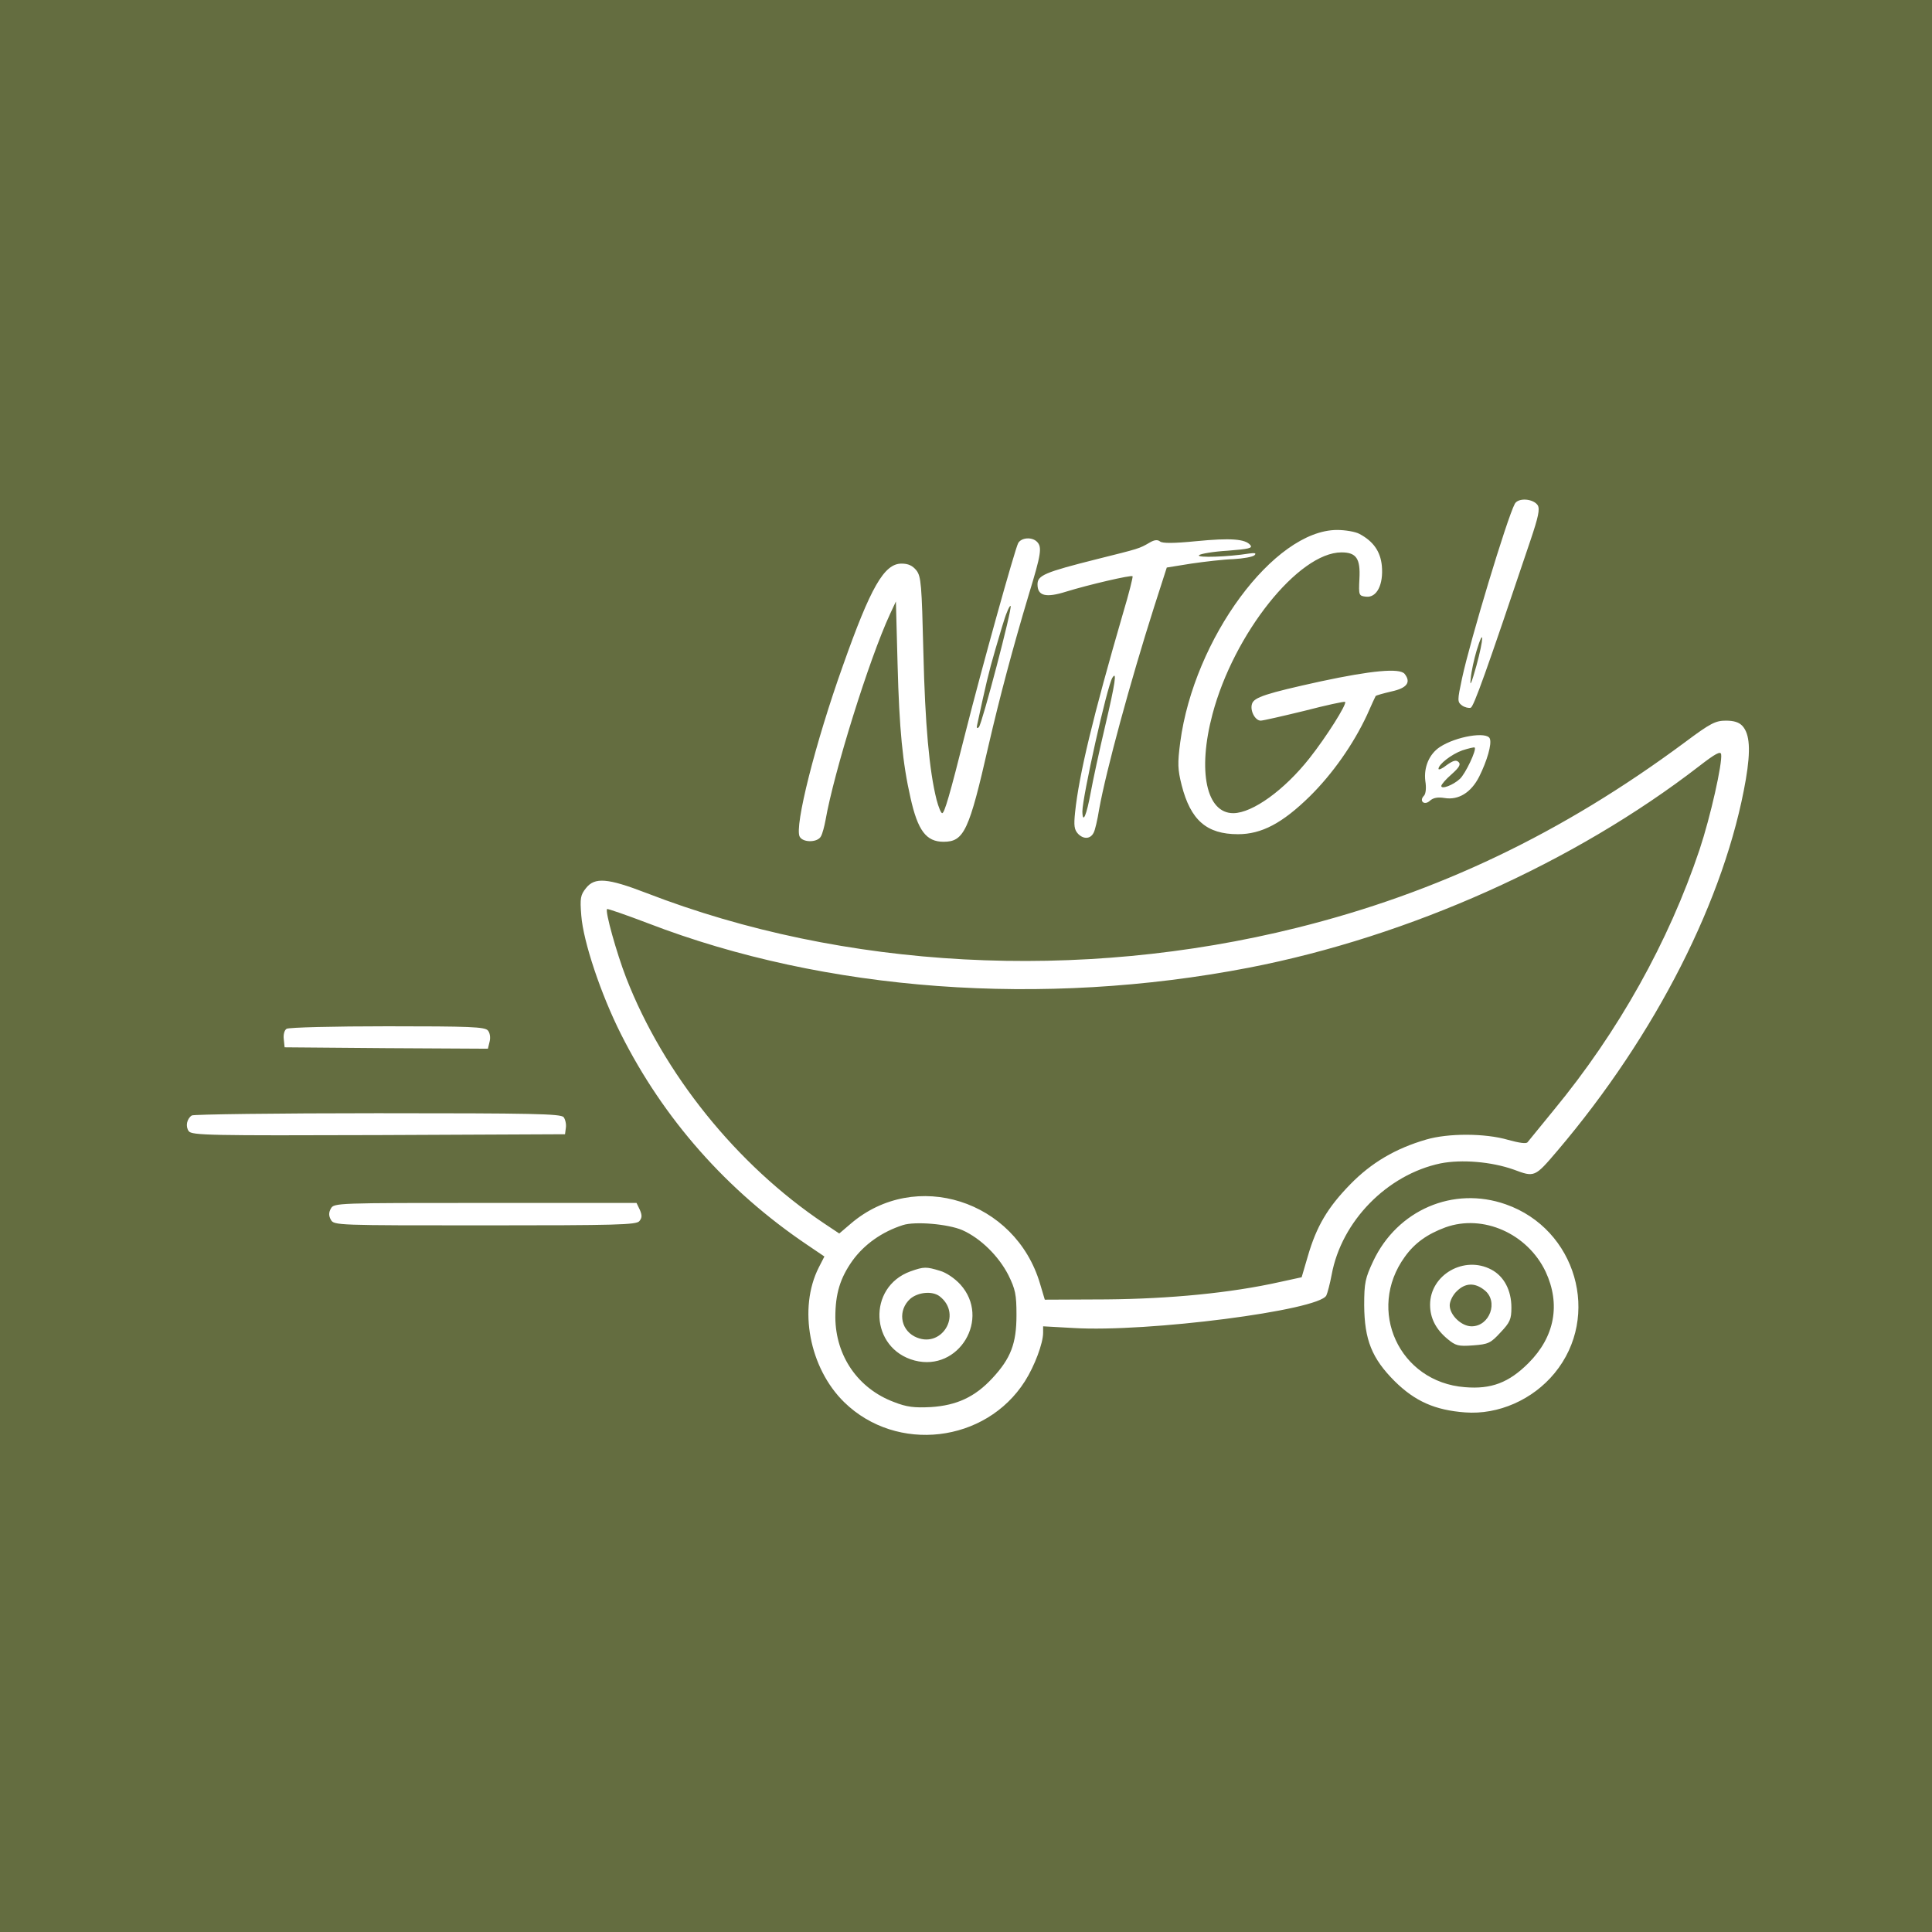
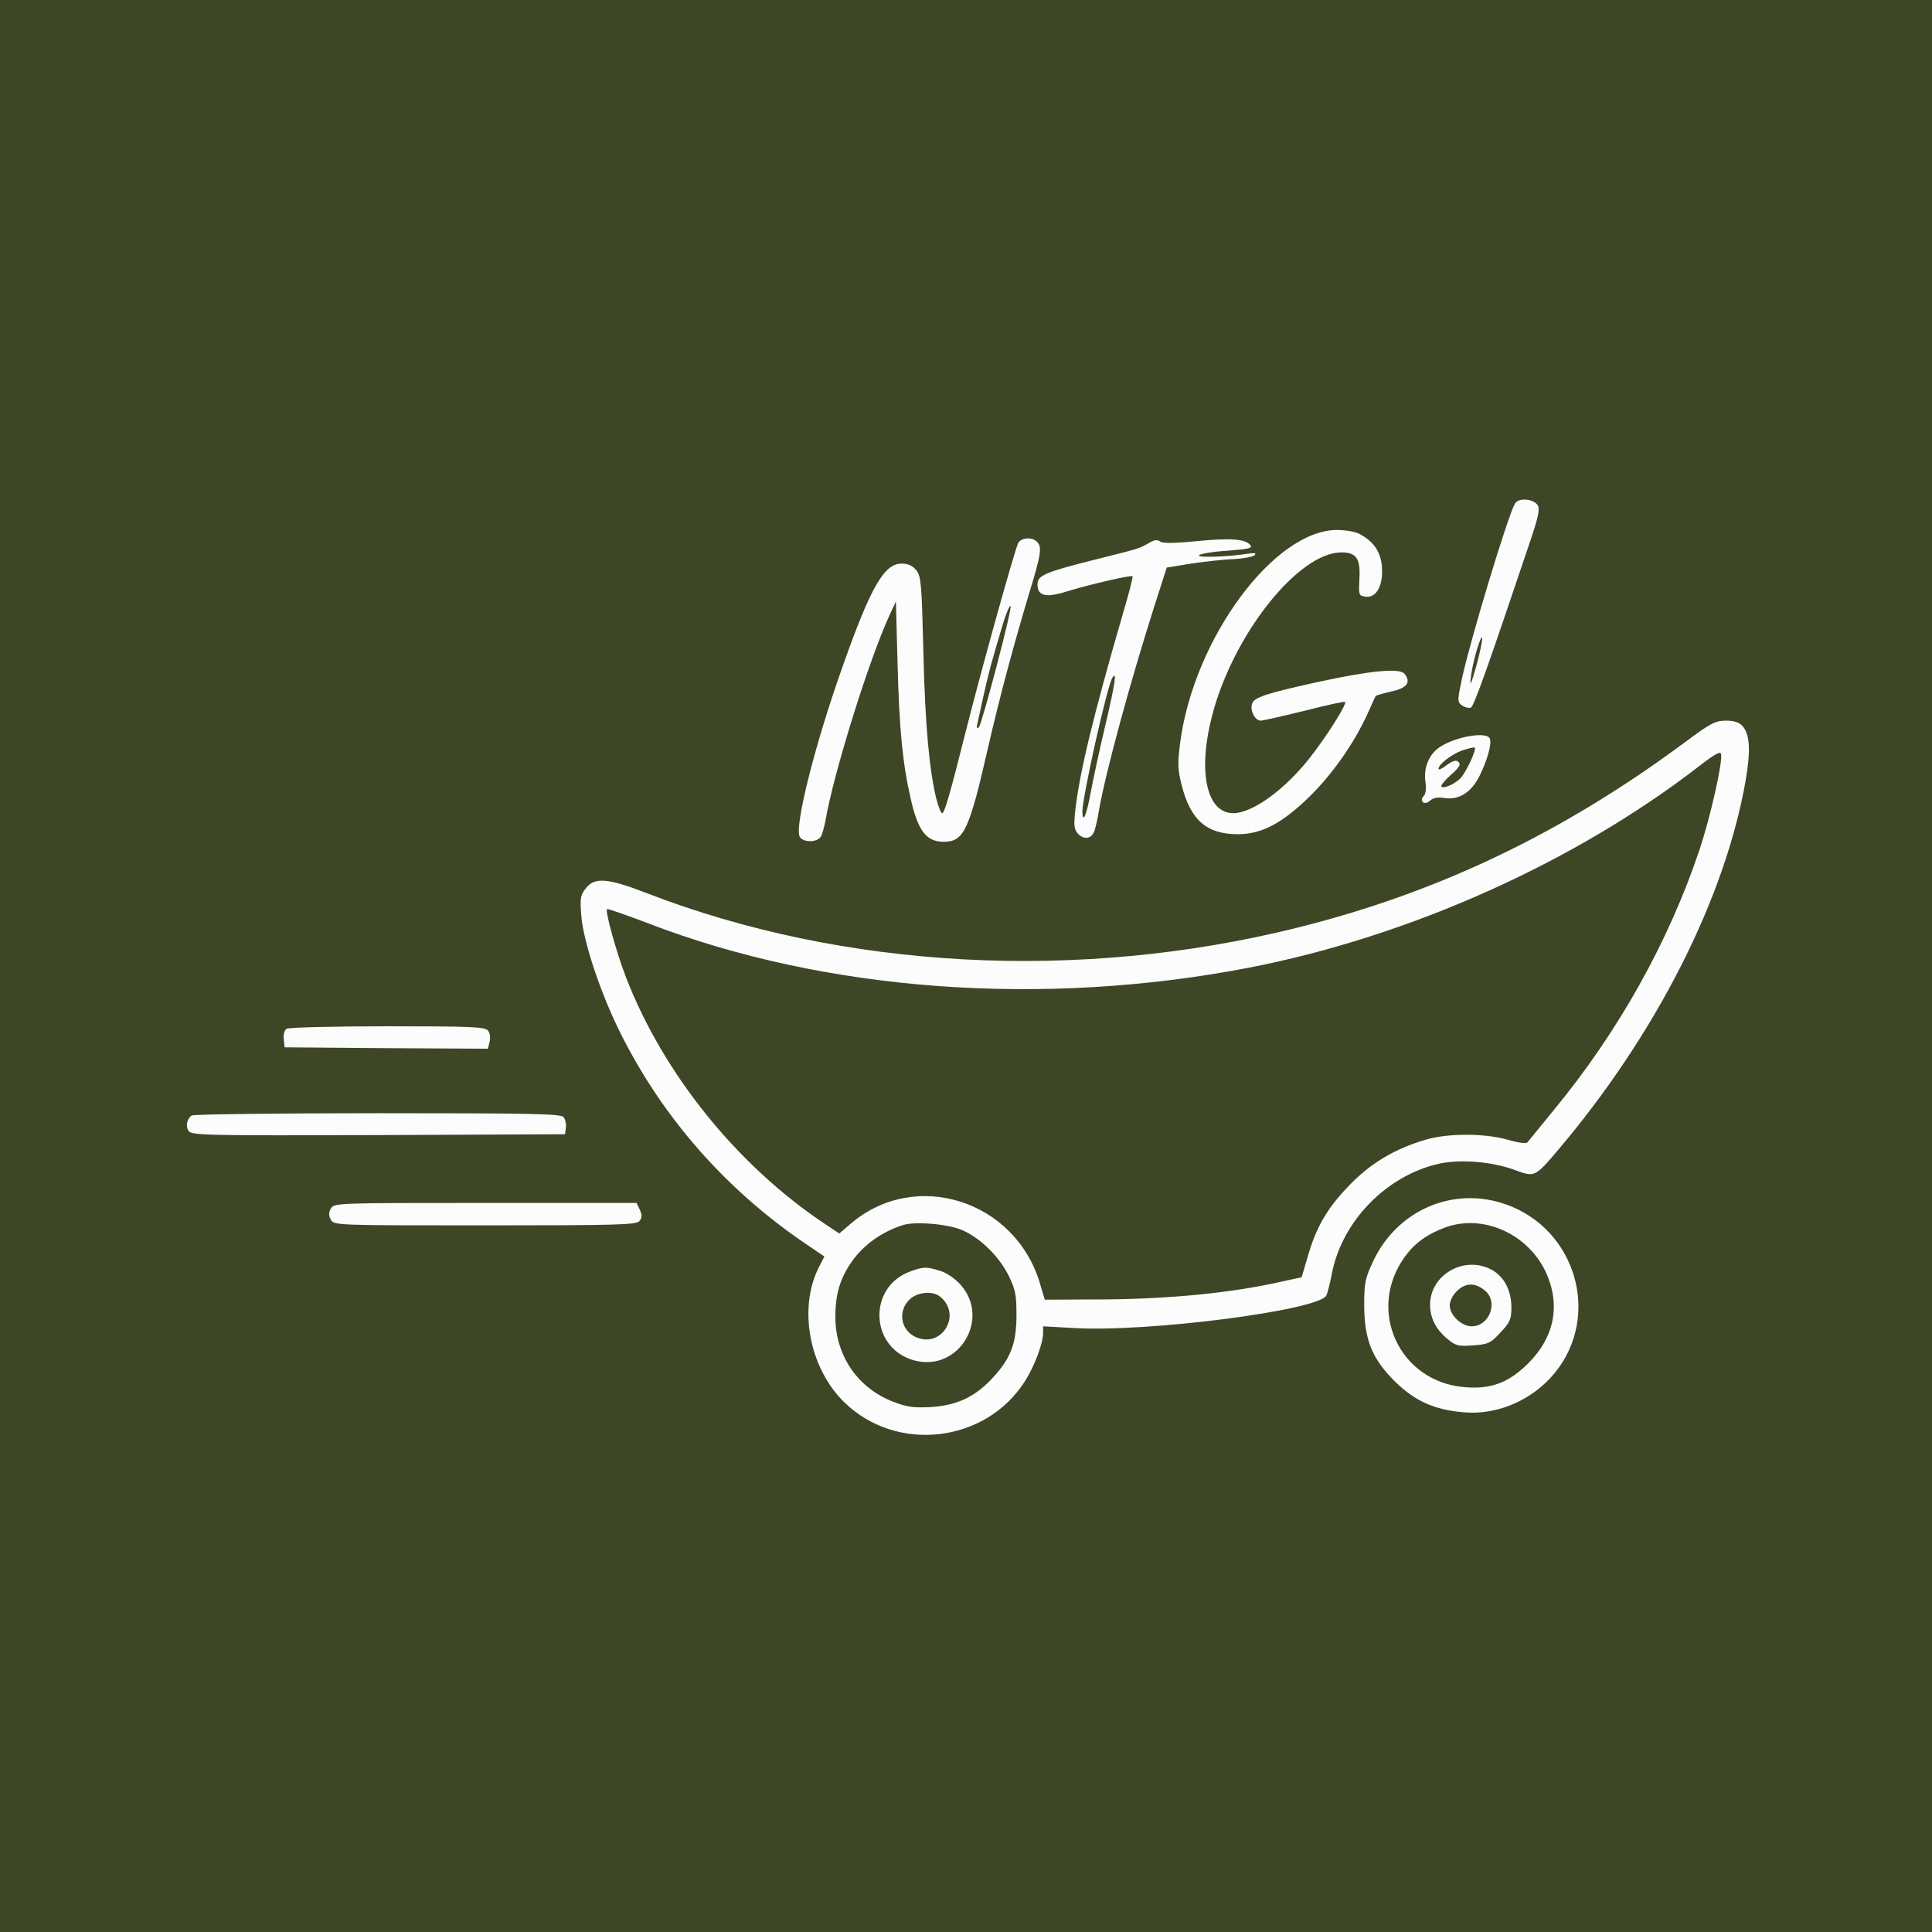
<svg xmlns="http://www.w3.org/2000/svg" version="1.0" width="512pt" height="512pt" viewBox="0 0 512 512" preserveAspectRatio="xMidYMid meet">
-   <rect width="100%" height="100%" fill="#ffffff" />
-   <g transform="translate(0,512) scale(0.074311,-0.074311)" fill="#646d40" stroke="none">
+   <rect width="100%" height="100%" fill="#fcfcfc" />
+   <g transform="translate(0,512) scale(0.074311,-0.074311)" fill="#3d4726" stroke="none">
    <path d="M0 3445 l0 -3445 3445 0 3445 0 0 3445 0 3445 -3445 0 -3445 0 0 -3445z m5484 1643 c8 -14 2 -42 -26 -125 -160 -476 -202 -592 -213 -597 -7 -2 -21 1 -31 8 -17 13 -17 17 0 97 29 135 160 569 188 622 12 23 66 19 82 -5z m-636 -102 c49 -26 75 -62 80 -114 6 -67 -18 -114 -56 -110 -26 3 -27 4 -24 64 4 72 -11 94 -64 94 -153 0 -384 -290 -460 -577 -54 -203 -22 -354 75 -353 68 1 181 82 271 196 60 76 134 193 127 201 -3 2 -68 -12 -145 -32 -78 -19 -148 -35 -156 -35 -20 0 -39 36 -31 60 7 23 49 37 245 80 182 39 281 48 299 27 24 -30 9 -51 -47 -63 -30 -7 -54 -14 -56 -16 -1 -1 -15 -32 -31 -68 -49 -105 -123 -210 -204 -290 -98 -96 -172 -135 -256 -135 -112 0 -169 50 -201 175 -14 56 -15 77 -5 153 49 369 334 756 559 757 29 0 65 -6 80 -14z m-1150 -28 c19 -19 15 -44 -29 -188 -58 -194 -103 -363 -144 -540 -69 -303 -87 -342 -160 -342 -62 0 -92 40 -118 157 -28 123 -40 245 -46 475 l-6 225 -21 -45 c-75 -162 -200 -564 -230 -735 -4 -22 -11 -48 -16 -57 -11 -23 -64 -24 -76 -2 -20 35 56 336 154 610 99 280 147 364 209 364 24 0 39 -7 53 -24 17 -22 19 -50 25 -293 6 -256 21 -422 47 -525 7 -27 16 -48 20 -48 8 0 26 60 84 291 57 226 175 649 187 672 11 20 49 23 67 5z m568 2 c123 12 175 8 193 -14 9 -11 -6 -14 -81 -20 -51 -3 -97 -11 -102 -16 -10 -10 105 -6 179 6 21 3 26 1 19 -6 -6 -6 -40 -12 -75 -14 -35 -1 -103 -9 -151 -16 l-87 -14 -45 -140 c-85 -267 -171 -583 -196 -721 -6 -38 -15 -77 -20 -85 -11 -22 -35 -24 -55 -4 -14 15 -16 29 -11 77 14 134 64 342 171 710 21 70 36 130 34 132 -5 5 -156 -30 -237 -55 -73 -23 -102 -15 -102 26 0 32 25 43 212 90 152 38 150 37 188 59 17 10 28 11 37 4 8 -7 49 -7 129 1z m1948 -659 c26 -29 30 -85 12 -191 -73 -423 -321 -911 -672 -1324 -81 -95 -81 -95 -156 -67 -79 28 -185 37 -261 22 -190 -40 -353 -206 -388 -397 -6 -32 -15 -66 -19 -74 -26 -53 -638 -132 -902 -116 l-108 6 0 -23 c0 -37 -30 -118 -65 -173 -140 -220 -457 -257 -644 -75 -125 122 -165 335 -91 481 l20 39 -62 42 c-286 193 -512 449 -664 752 -71 141 -134 329 -141 422 -5 62 -3 73 17 98 31 39 76 36 216 -18 703 -272 1542 -317 2318 -124 503 125 947 337 1385 662 91 68 109 77 146 77 29 0 47 -6 59 -19z m-901 -45 c8 -19 -10 -80 -38 -136 -29 -57 -74 -84 -123 -76 -25 4 -41 1 -53 -10 -20 -18 -39 0 -21 18 7 7 9 29 5 53 -6 49 14 96 52 121 58 38 168 56 178 30z m-3573 -1041 c7 -8 10 -25 6 -40 l-6 -25 -363 2 -362 3 -3 29 c-2 16 2 32 10 37 7 5 169 9 359 9 295 0 348 -2 359 -15z m270 -309 c6 -8 10 -25 8 -38 l-3 -23 -665 -3 c-601 -2 -666 -1 -677 14 -12 17 -7 44 11 56 6 4 304 8 662 8 556 0 653 -2 664 -14z m3360 -311 c251 -88 341 -399 174 -602 -78 -95 -201 -149 -319 -140 -108 8 -179 40 -251 111 -82 82 -108 148 -109 271 0 81 4 97 32 157 86 183 286 269 473 203z m-3088 -20 c8 -19 8 -28 -2 -40 -11 -13 -80 -15 -551 -15 -528 0 -538 0 -549 20 -8 14 -8 26 0 40 11 20 21 20 551 20 l539 0 12 -25z M5266 4570 c-9 -30 -19 -75 -21 -100 -4 -32 2 -19 20 45 27 99 28 143 1 55z M3590 4704 c-7 -16 -24 -74 -40 -129 -25 -85 -35 -130 -65 -269 -3 -12 -1 -16 6 -9 11 11 120 425 113 432 -2 2 -8 -9 -14 -25z M3967 4473 c-19 -30 -107 -426 -107 -477 1 -47 15 -13 30 69 7 39 30 146 52 239 35 149 42 196 25 169z M6060 4158 c-445 -344 -1034 -608 -1606 -719 -736 -142 -1511 -85 -2142 158 -79 30 -145 53 -147 51 -8 -7 34 -157 68 -245 133 -342 394 -667 706 -876 l54 -36 41 35 c230 197 587 84 675 -214 l17 -57 220 1 c226 2 444 23 618 62 l78 17 22 75 c31 107 71 174 151 256 75 77 161 128 271 160 78 23 210 23 292 -1 40 -11 66 -15 70 -8 4 5 46 56 93 114 231 280 410 601 520 929 39 117 82 309 77 340 -2 12 -20 3 -78 -42z M3220 2521 c-75 -24 -138 -69 -180 -127 -44 -62 -61 -118 -61 -202 1 -138 81 -254 209 -302 46 -18 72 -21 132 -18 92 6 157 36 219 103 66 71 86 124 86 225 0 74 -4 92 -29 143 -35 68 -99 131 -164 160 -51 22 -169 32 -212 18z m132 -163 c22 -6 53 -27 73 -49 109 -121 -5 -312 -163 -271 -160 42 -170 262 -15 318 48 17 56 17 105 2z M3246 2258 c-44 -40 -36 -107 15 -134 95 -49 174 78 90 143 -26 20 -77 15 -105 -9z M5215 4214 c-39 -14 -85 -50 -85 -66 0 -5 14 1 30 14 23 16 33 19 42 10 8 -8 2 -19 -25 -43 -21 -18 -37 -37 -37 -42 0 -13 42 3 66 25 20 18 61 105 53 112 -2 2 -22 -3 -44 -10z M5155 2513 c-65 -24 -110 -56 -145 -105 -138 -190 -20 -447 214 -465 94 -8 157 16 227 86 94 94 115 210 61 326 -65 136 -223 206 -357 158z m164 -151 c45 -24 71 -74 71 -135 0 -42 -5 -53 -39 -89 -35 -38 -43 -42 -98 -46 -53 -4 -62 -1 -91 23 -42 35 -62 75 -62 122 0 107 122 177 219 125z M5195 2285 c-14 -13 -25 -36 -25 -50 0 -35 42 -75 78 -75 65 0 97 89 46 129 -35 28 -69 26 -99 -4z" />
  </g>
</svg>
